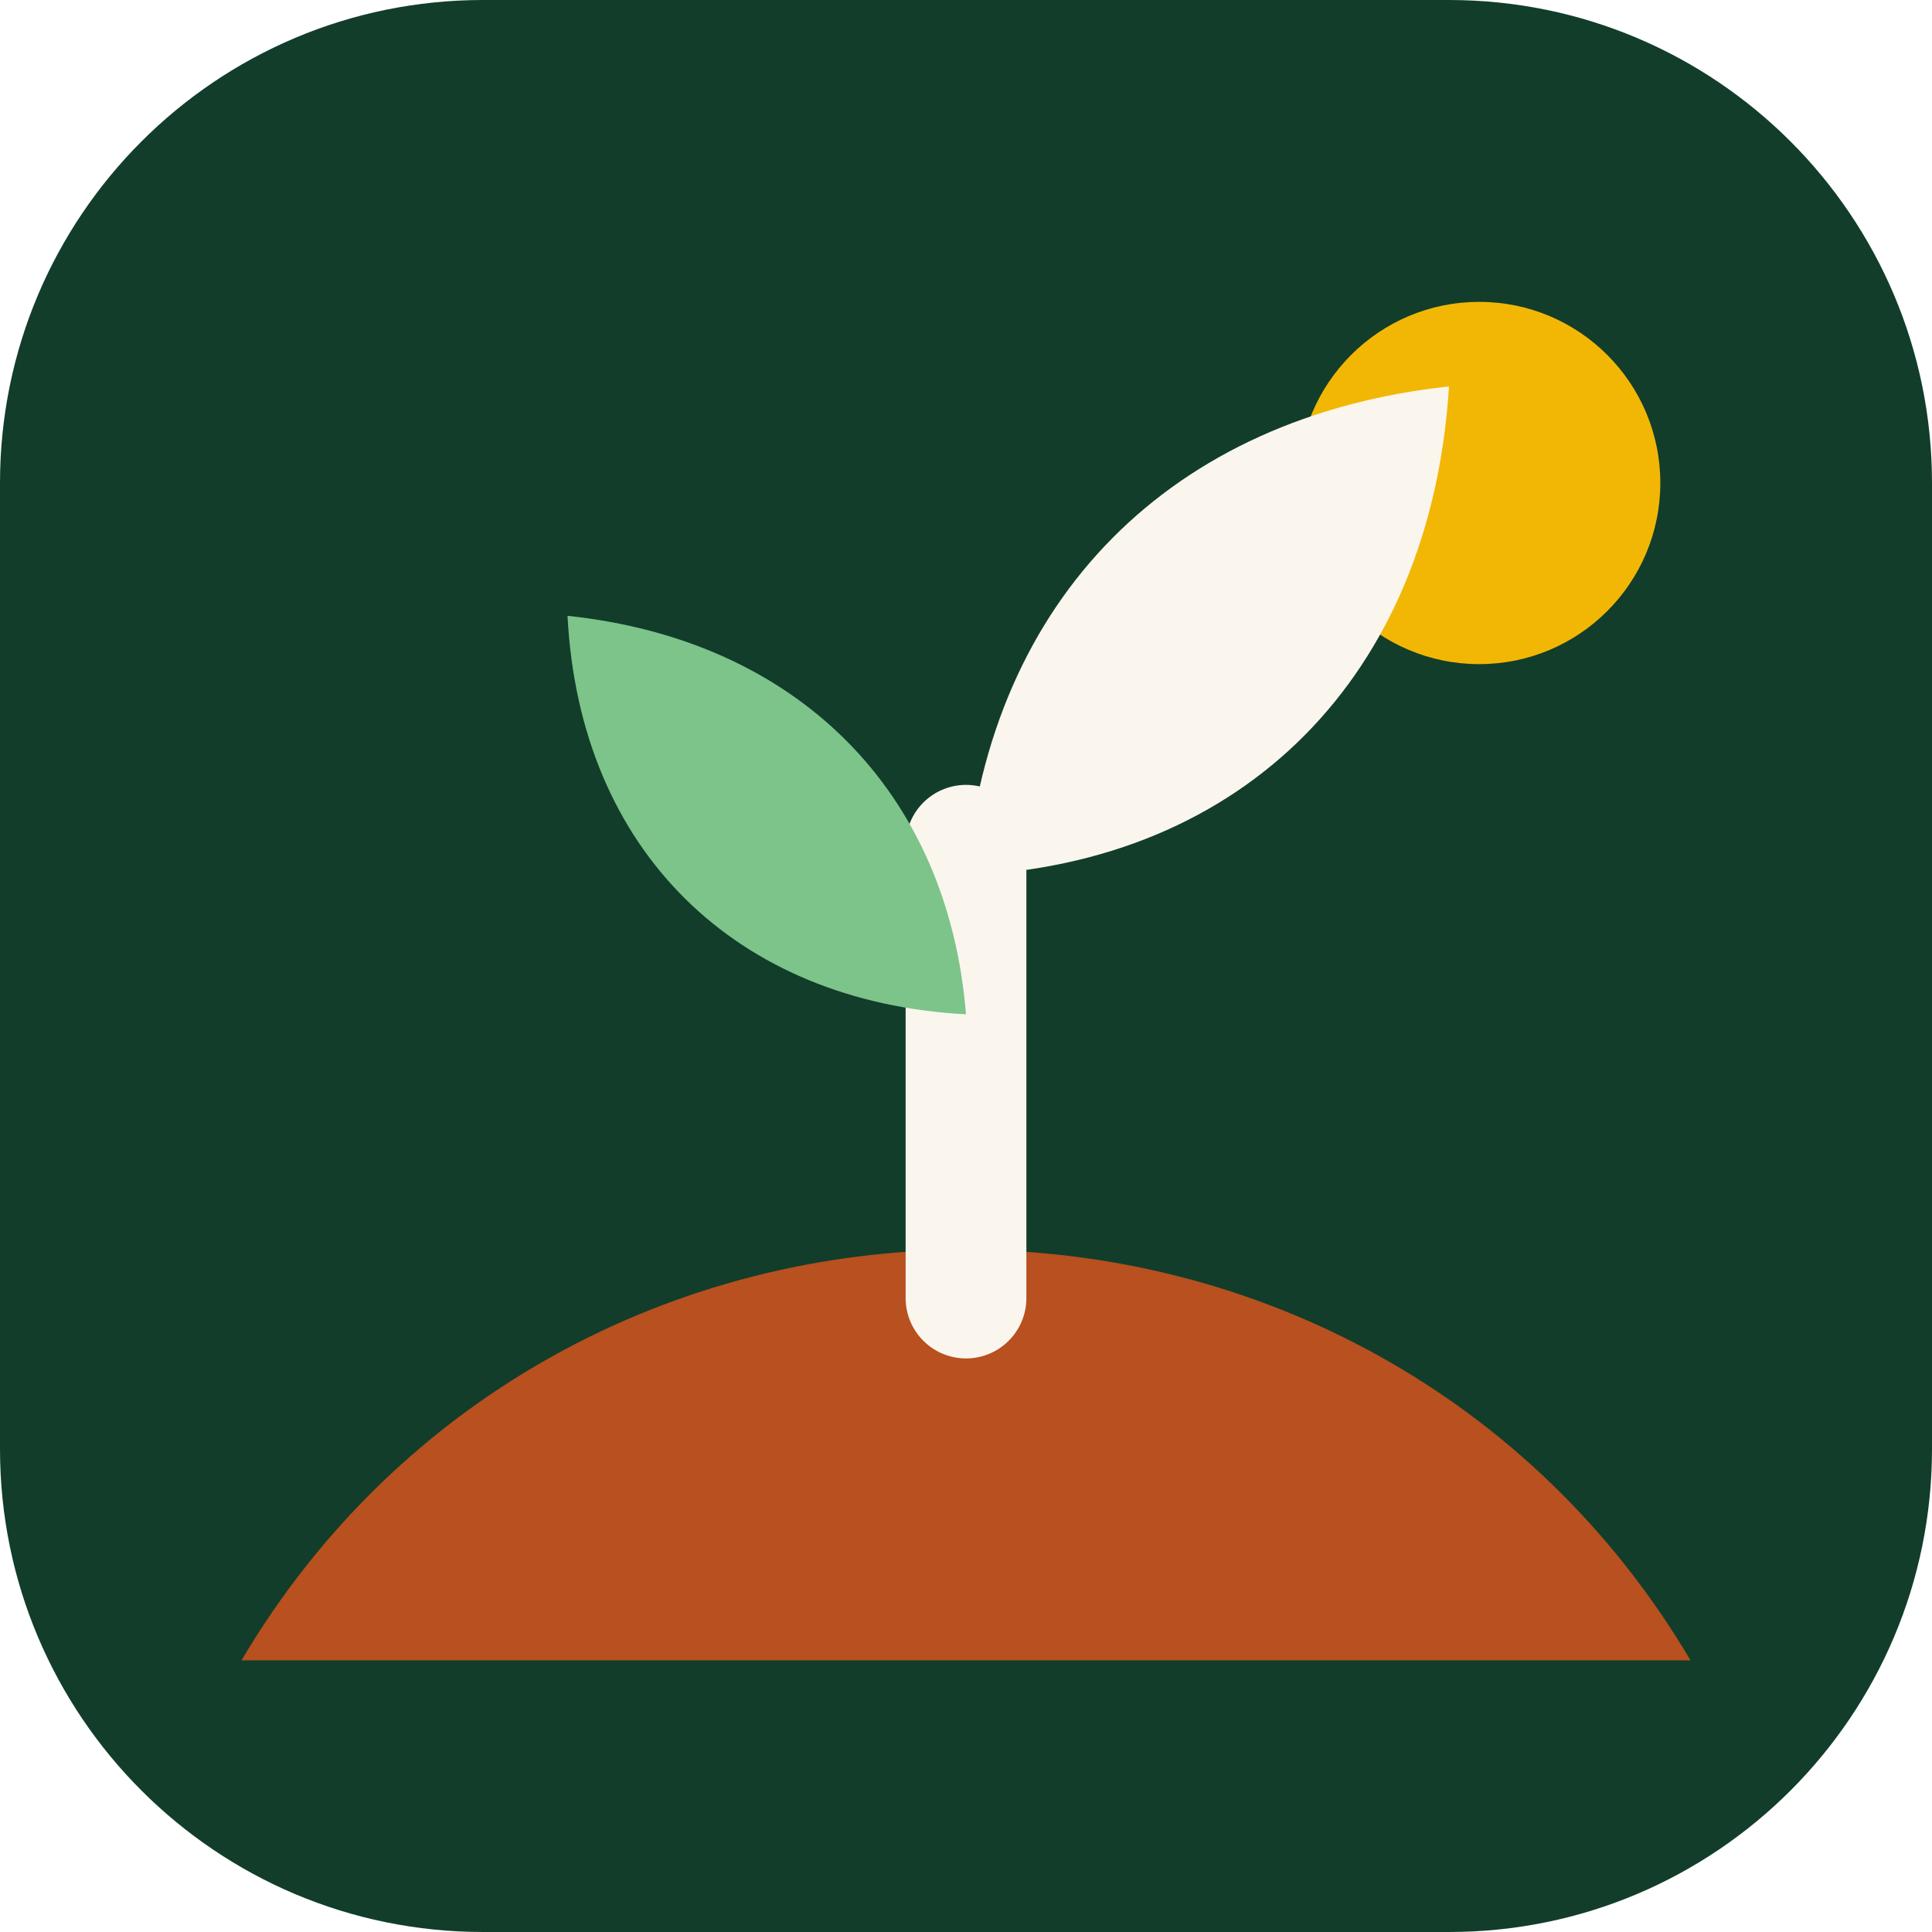
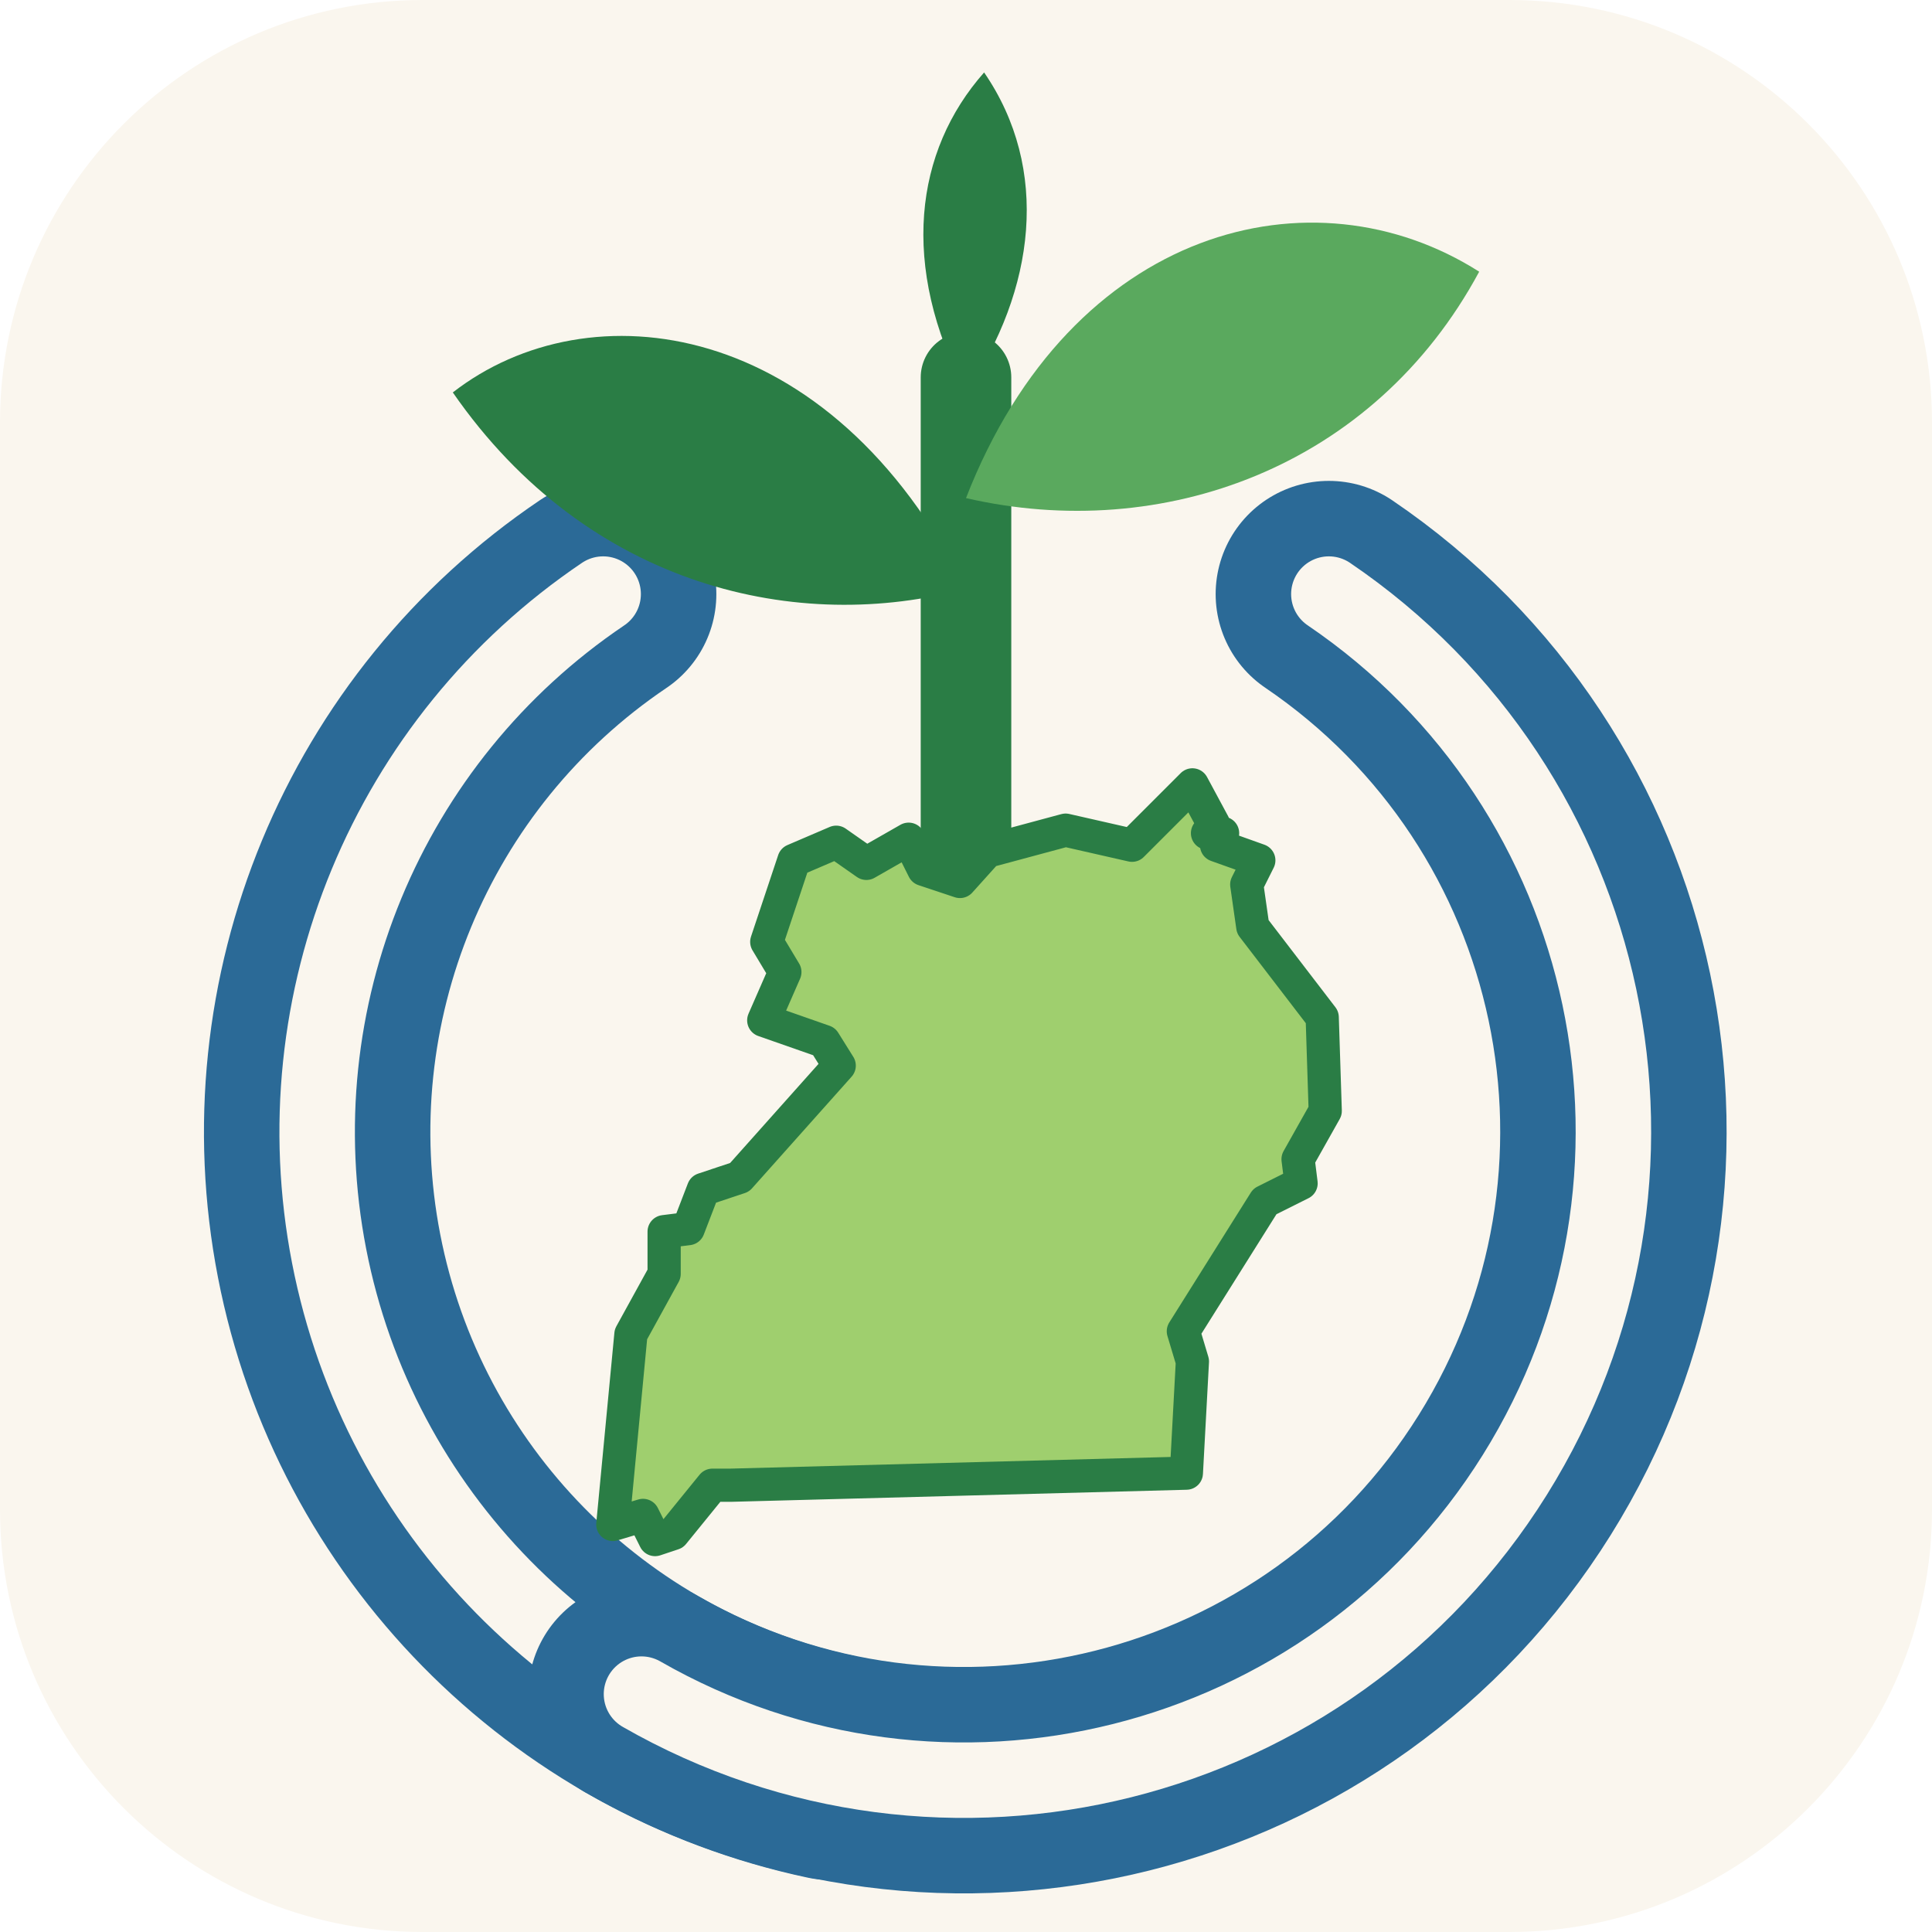
- <svg xmlns="http://www.w3.org/2000/svg" viewBox="0 0 32 32">
-   <rect width="32" height="32" rx="8" fill="#123d2a" />
-   <circle cx="24.5" cy="8" r="3" fill="#f2b705" />
-   <path d="M4 27.5c2.6-4.4 7.2-6.8 12-6.8s9.4 2.4 12 6.8Z" fill="#b8501f" />
-   <path d="M16 21.5v-7.5" stroke="#faf6ee" stroke-width="2" stroke-linecap="round" />
-   <path d="M16 14.5c.4-4.6 3.4-7.6 8-8.1-.3 4.8-3.4 7.9-8 8.1Z" fill="#faf6ee" />
-   <path d="M16 16.8c-.3-3.7-2.8-6.2-6.6-6.6.2 3.9 2.8 6.4 6.6 6.6Z" fill="#7cc48a" />
+ <svg xmlns="http://www.w3.org/2000/svg" viewBox="0 0 64 64">
+   <rect width="64" height="64" rx="14" fill="#faf6ee" />
+   <path d="M27.53 58.53A21.5 21.5 0 0 1 19.98 19.68" fill="none" stroke="#2b6a97" stroke-width="7.5" stroke-linecap="round" />
+   <path d="M27.53 58.53A21.5 21.5 0 0 1 19.98 19.68" fill="none" stroke="#faf6ee" stroke-width="2.5" stroke-linecap="round" />
+   <path d="M44.02 19.68A21.5 21.5 0 0 1 21.25 56.12" fill="none" stroke="#2b6a97" stroke-width="7.5" stroke-linecap="round" />
+   <path d="M44.02 19.68A21.5 21.5 0 0 1 21.25 56.12" fill="none" stroke="#faf6ee" stroke-width="2.5" stroke-linecap="round" />
+   <path d="M32 33V12.5" stroke="#2a7d45" stroke-width="3" stroke-linecap="round" />
+   <path d="M32 19.5C27.5 10.5 19.5 9.5 15 13C19.5 19.5 26.5 21 32 19.5Z" fill="#2a7d45" />
+   <path d="M32 16.5C35.5 7.5 43.5 5.5 49 9C45.5 15.5 38.5 18 32 16.5Z" fill="#5aa95e" />
+   <path d="M32 13C29.8 8.8 30.3 5 32.6 2.4C34.8 5.6 34.3 9.6 32 13Z" fill="#2a7d45" />
+   <g transform="translate(20.3 26)">
+     <path d="M 3.9 23.2 L 3.3 23.2 2.0 24.8 1.4 25.0 1.0 24.2 0.0 24.5 0.6 18.2 1.7 16.2 1.7 14.8 2.5 14.7 3.0 13.4 4.2 13.0 7.5 9.3 7.0 8.5 5.0 7.8 5.7 6.2 5.1 5.2 6.0 2.5 7.4 1.9 8.4 2.6 9.8 1.8 10.3 2.8 11.5 3.2 12.4 2.2 15.0 1.5 17.2 2.0 19.2 0.0 19.9 1.3 19.7 1.6 20.2 1.6 20.0 2.0 21.4 2.5 21.0 3.3 21.2 4.7 23.5 7.7 23.6 10.8 22.7 12.4 22.8 13.2 21.6 13.8 18.9 18.1 19.2 19.1 19.0 22.8 3.9 23.2 Z" fill="#9fcf6e" stroke="#2a7d45" stroke-width="1.1" stroke-linejoin="round" />
+   </g>
</svg>
